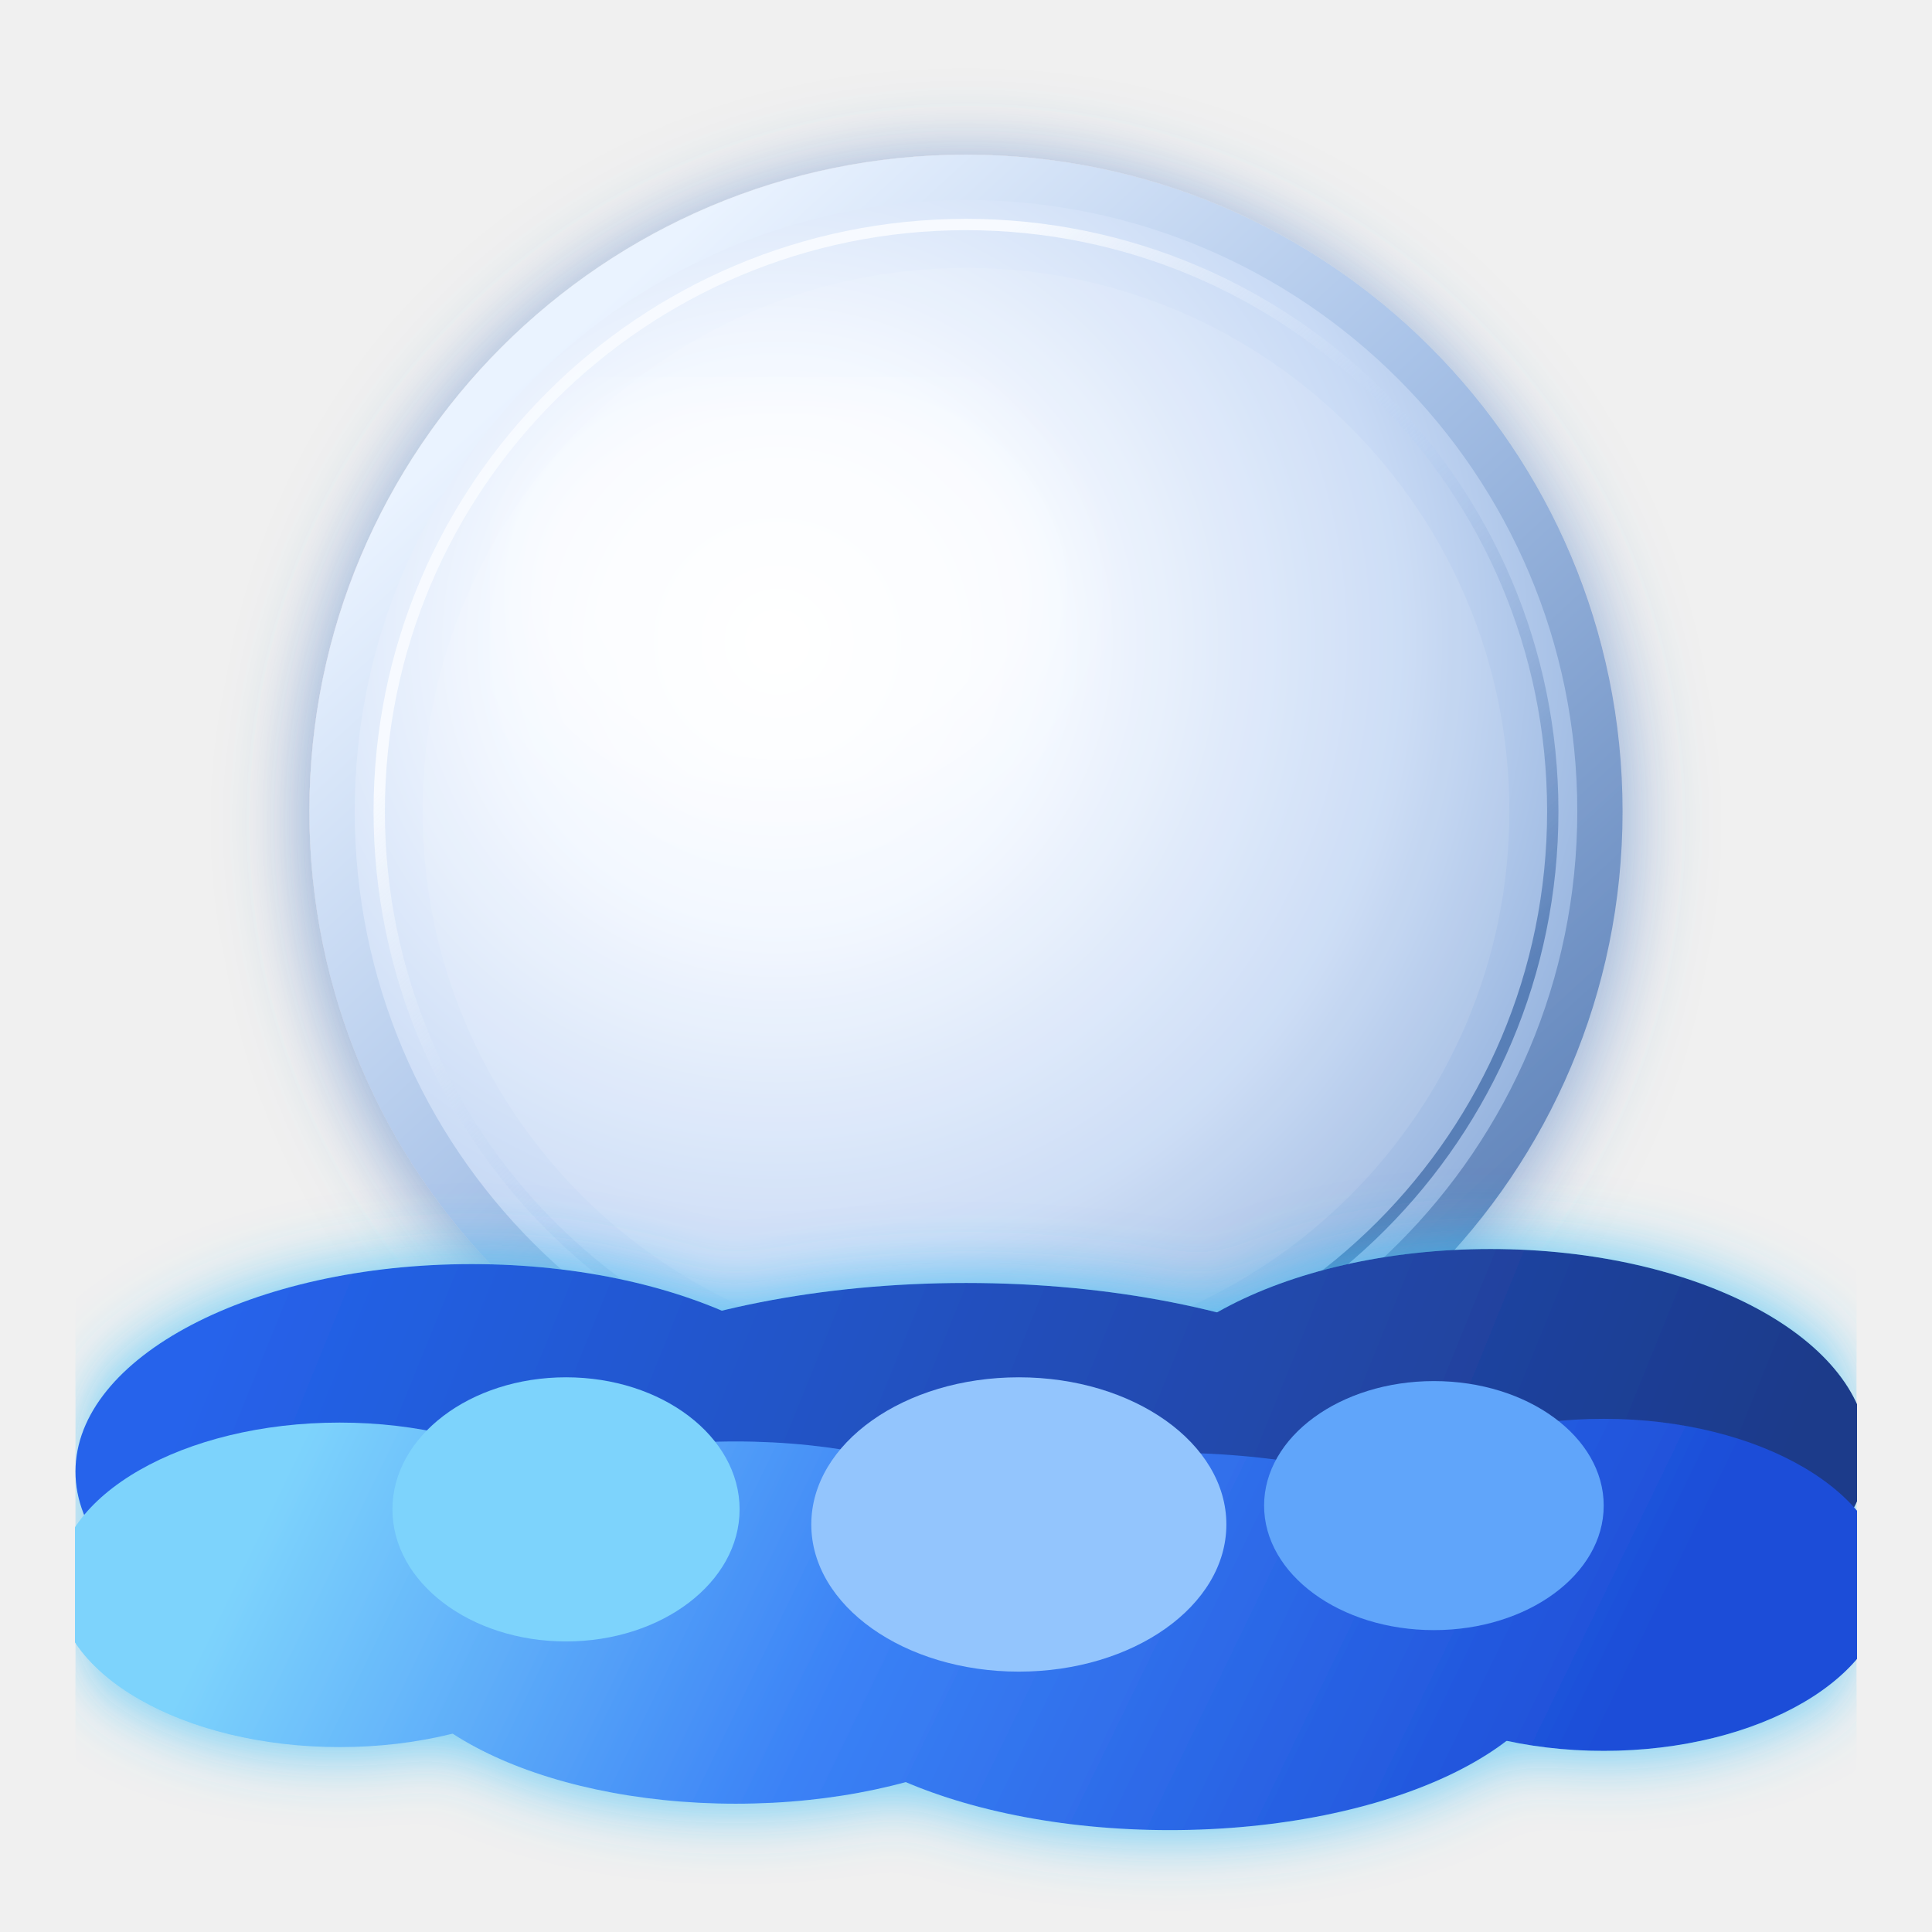
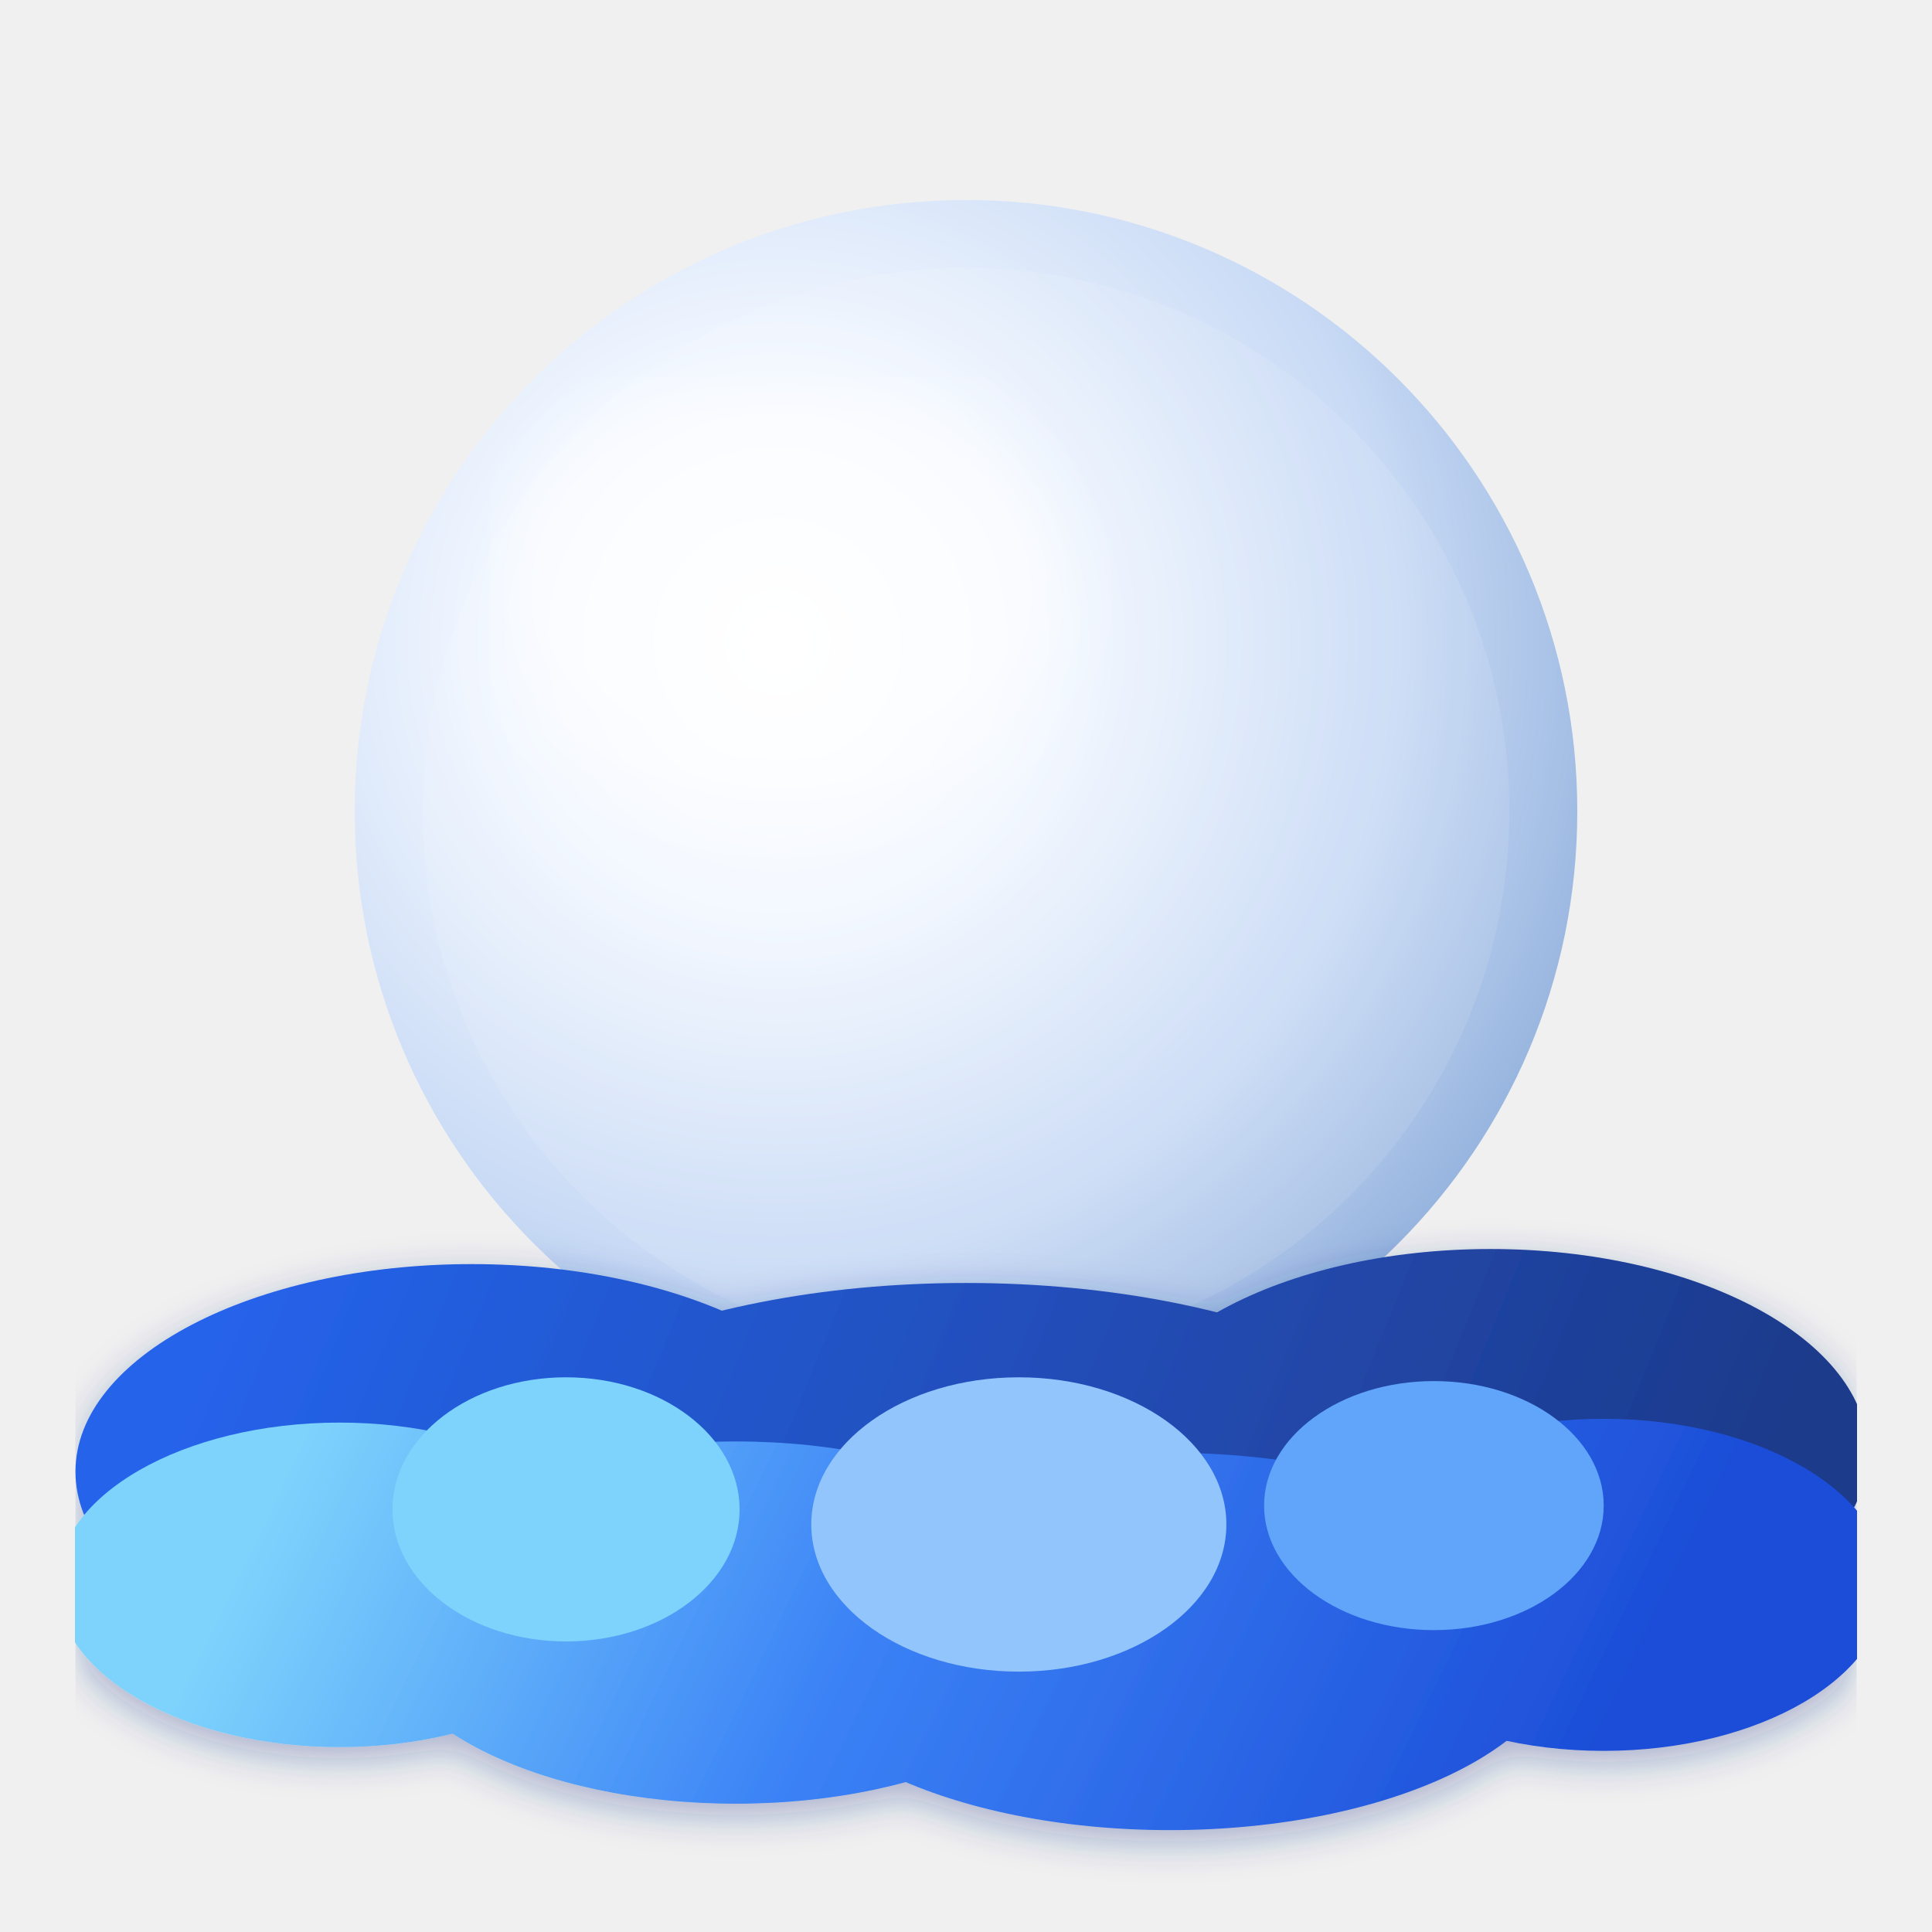
<svg xmlns="http://www.w3.org/2000/svg" width="1024" height="1024" viewBox="0 0 1024 1024" fill="none">
  <defs>
    <radialGradient id="moonFill" cx="0" cy="0" r="1" gradientUnits="userSpaceOnUse" gradientTransform="translate(412 340) rotate(45) scale(500)">
      <stop offset="0" stop-color="#FFFFFF" />
      <stop offset="0.30" stop-color="#F2F7FF" />
      <stop offset="0.66" stop-color="#C8DAF5" />
      <stop offset="1" stop-color="#88A9D8" />
    </radialGradient>
-     <linearGradient id="outerRing" x1="278" y1="200" x2="773" y2="740" gradientUnits="userSpaceOnUse">
-       <stop stop-color="#EAF3FF" />
-       <stop offset="0.42" stop-color="#A9C3E8" />
-       <stop offset="1" stop-color="#587DB5" />
-     </linearGradient>
-     <linearGradient id="innerRing" x1="357" y1="280" x2="676" y2="640" gradientUnits="userSpaceOnUse">
-       <stop stop-color="#F8FBFF" stop-opacity="0.96" />
-       <stop offset="0.48" stop-color="#B9D0F2" stop-opacity="0.48" />
-       <stop offset="1" stop-color="#5078B2" stop-opacity="0.90" />
-     </linearGradient>
    <linearGradient id="cloudFront" x1="200" y1="680" x2="820" y2="980" gradientUnits="userSpaceOnUse">
      <stop stop-color="#7DD3FC" />
      <stop offset="0.45" stop-color="#3B82F6" />
      <stop offset="1" stop-color="#1D4ED8" />
    </linearGradient>
    <linearGradient id="cloudBack" x1="140" y1="640" x2="880" y2="940" gradientUnits="userSpaceOnUse">
      <stop stop-color="#2563EB" />
      <stop offset="1" stop-color="#1E3A8A" />
    </linearGradient>
-     <filter id="moonGlow" x="48" y="0" width="928" height="880" filterUnits="userSpaceOnUse" color-interpolation-filters="sRGB">
-       <feDropShadow dx="0" dy="0" stdDeviation="52" flood-color="#75A8ED" flood-opacity="0.78" />
-       <feDropShadow dx="0" dy="6" stdDeviation="22" flood-color="#3F75C1" flood-opacity="0.62" />
-     </filter>
    <filter id="softHighlight" x="260" y="200" width="504" height="504" filterUnits="userSpaceOnUse">
      <feGaussianBlur stdDeviation="22" />
    </filter>
    <filter id="cloudGlow" x="40" y="560" width="944" height="480" filterUnits="userSpaceOnUse" color-interpolation-filters="sRGB">
-       <feDropShadow dx="0" dy="0" stdDeviation="18" flood-color="#38BDF8" flood-opacity="0.85" />
+       <feDropShadow dx="0" dy="6" stdDeviation="10" flood-color="#1E3A8A" flood-opacity="0.35" />
    </filter>
  </defs>
-   <g filter="url(#moonGlow)">
-     <circle cx="512" cy="430" r="348" fill="url(#outerRing)" />
+   <g>
    <circle cx="512" cy="430" r="324" fill="url(#moonFill)" />
-     <circle cx="512" cy="430" r="311" stroke="url(#innerRing)" stroke-width="6" />
    <ellipse cx="414" cy="315" rx="142" ry="112" fill="#FFFFFF" fill-opacity="0.58" filter="url(#softHighlight)" />
    <circle cx="512" cy="430" r="288" fill="#FFFFFF" fill-opacity="0.10" />
  </g>
  <g filter="url(#cloudGlow)">
    <ellipse cx="250" cy="780" rx="210" ry="110" fill="url(#cloudBack)" />
    <ellipse cx="512" cy="810" rx="280" ry="130" fill="url(#cloudBack)" />
    <ellipse cx="790" cy="770" rx="200" ry="108" fill="url(#cloudBack)" />
    <ellipse cx="180" cy="840" rx="150" ry="86" fill="url(#cloudFront)" />
    <ellipse cx="390" cy="860" rx="190" ry="96" fill="url(#cloudFront)" />
    <ellipse cx="620" cy="870" rx="210" ry="100" fill="url(#cloudFront)" />
    <ellipse cx="850" cy="840" rx="150" ry="88" fill="url(#cloudFront)" />
    <ellipse cx="300" cy="800" rx="92" ry="70" fill="#7DD3FC" />
    <ellipse cx="540" cy="808" rx="110" ry="78" fill="#93C5FD" />
    <ellipse cx="760" cy="798" rx="90" ry="66" fill="#60A5FA" />
  </g>
</svg>
